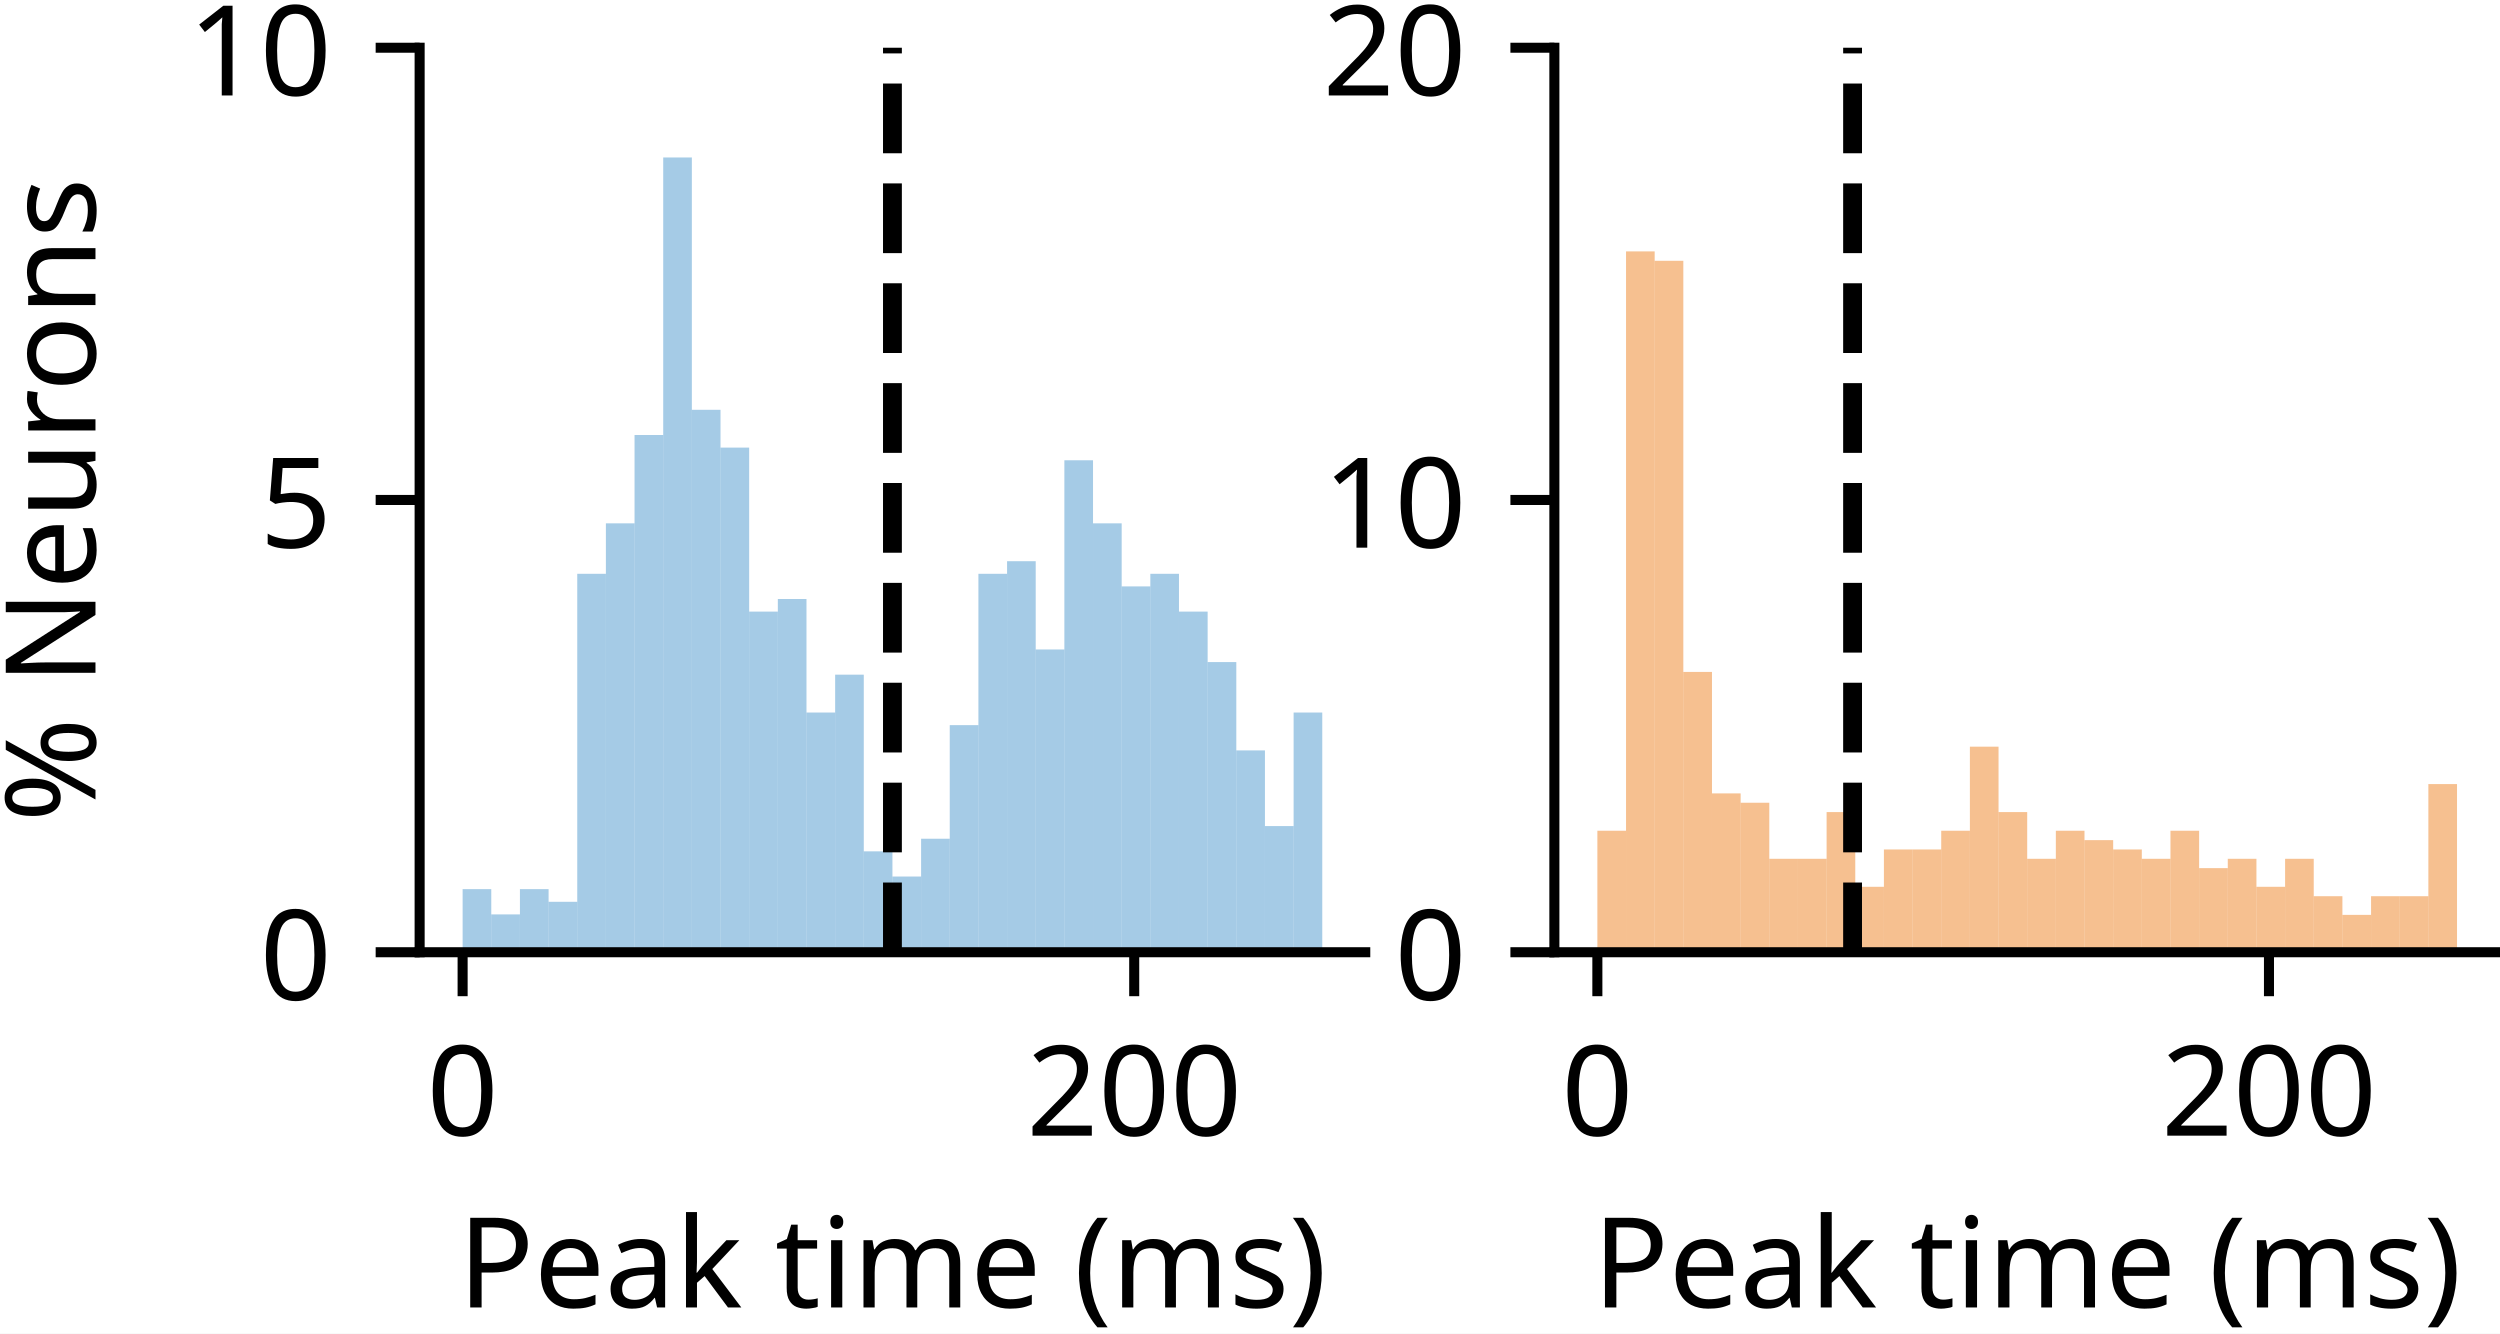
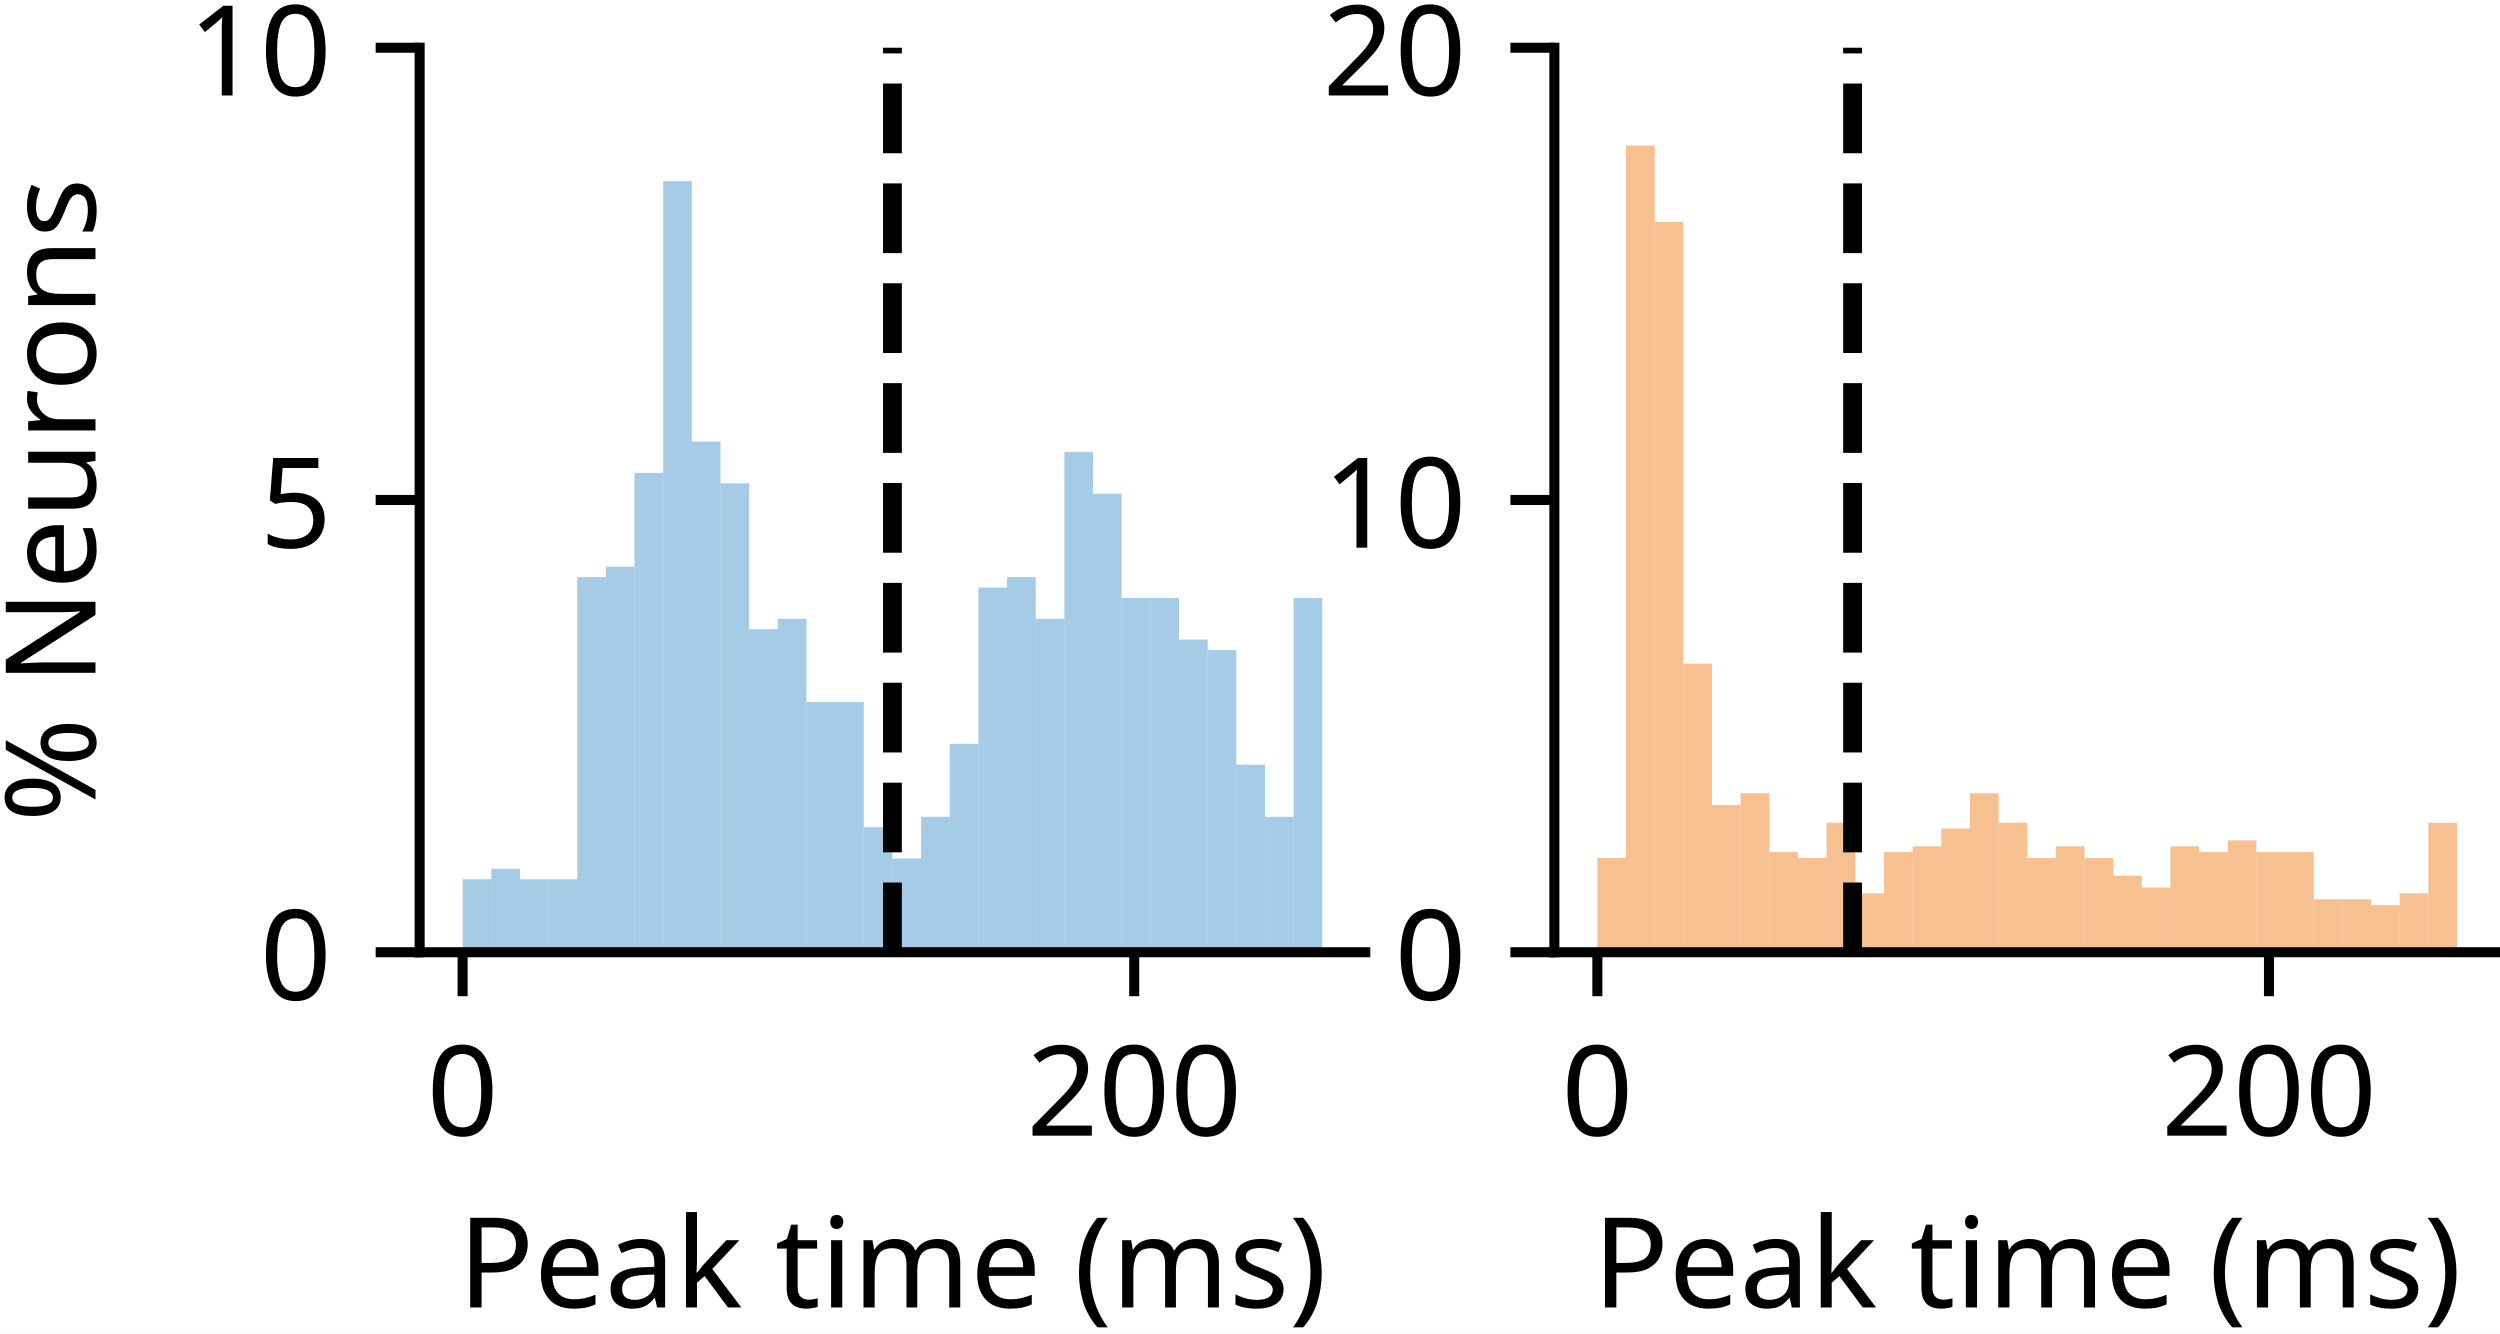
<svg xmlns="http://www.w3.org/2000/svg" xmlns:xlink="http://www.w3.org/1999/xlink" width="199.003pt" height="106.155pt" viewBox="0 0 199.003 106.155" version="1.1">
  <defs>
    <style type="text/css">*{stroke-linejoin: round; stroke-linecap: butt}</style>
  </defs>
  <g id="figure_1">
    <g id="patch_1">
      <path d="M -0 106.155  L 199.003 106.155  L 199.003 0  L -0 0  z " style="fill: #ffffff" />
    </g>
    <g id="axes_1">
      <g id="patch_2">
        <path d="M 33.403 75.799  L 108.676 75.799  L 108.676 3.799  L 33.403 3.799  z " style="fill: #ffffff" />
      </g>
      <g id="patch_3">
-         <path d="M 36.825 75.799  L 39.106 75.799  L 39.106 70.778  L 36.825 70.778  z " clip-path="url(#pdb4e42bb42)" style="fill: #4d98ce; fill-opacity: 0.5" />
+         <path d="M 36.825 75.799  L 39.106 75.799  L 39.106 69.993  L 36.825 69.993  z " clip-path="url(#p99c37519c2)" style="fill: #4d98ce; fill-opacity: 0.5" />
      </g>
      <g id="patch_4">
-         <path d="M 39.106 75.799  L 41.387 75.799  L 41.387 72.787  L 39.106 72.787  z " clip-path="url(#pdb4e42bb42)" style="fill: #4d98ce; fill-opacity: 0.5" />
+         <path d="M 39.106 75.799  L 41.387 75.799  L 41.387 69.163  L 39.106 69.163  z " clip-path="url(#p99c37519c2)" style="fill: #4d98ce; fill-opacity: 0.5" />
      </g>
      <g id="patch_5">
-         <path d="M 41.387 75.799  L 43.668 75.799  L 43.668 70.778  L 41.387 70.778  z " clip-path="url(#pdb4e42bb42)" style="fill: #4d98ce; fill-opacity: 0.5" />
+         <path d="M 41.387 75.799  L 43.668 75.799  L 43.668 69.993  L 41.387 69.993  z " clip-path="url(#p99c37519c2)" style="fill: #4d98ce; fill-opacity: 0.5" />
      </g>
      <g id="patch_6">
-         <path d="M 43.668 75.799  L 45.949 75.799  L 45.949 71.782  L 43.668 71.782  z " clip-path="url(#pdb4e42bb42)" style="fill: #4d98ce; fill-opacity: 0.5" />
+         <path d="M 43.668 75.799  L 45.949 75.799  L 45.949 69.993  L 43.668 69.993  z " clip-path="url(#p99c37519c2)" style="fill: #4d98ce; fill-opacity: 0.5" />
      </g>
      <g id="patch_7">
-         <path d="M 45.949 75.799  L 48.23 75.799  L 48.23 45.674  L 45.949 45.674  z " clip-path="url(#pdb4e42bb42)" style="fill: #4d98ce; fill-opacity: 0.5" />
+         <path d="M 45.949 75.799  L 48.23 75.799  L 48.23 45.937  L 45.949 45.937  z " clip-path="url(#p99c37519c2)" style="fill: #4d98ce; fill-opacity: 0.5" />
      </g>
      <g id="patch_8">
-         <path d="M 48.23 75.799  L 50.511 75.799  L 50.511 41.657  L 48.23 41.657  z " clip-path="url(#pdb4e42bb42)" style="fill: #4d98ce; fill-opacity: 0.5" />
+         <path d="M 48.23 75.799  L 50.511 75.799  L 50.511 45.108  L 48.23 45.108  z " clip-path="url(#p99c37519c2)" style="fill: #4d98ce; fill-opacity: 0.5" />
      </g>
      <g id="patch_9">
-         <path d="M 50.511 75.799  L 52.792 75.799  L 52.792 34.628  L 50.511 34.628  z " clip-path="url(#pdb4e42bb42)" style="fill: #4d98ce; fill-opacity: 0.5" />
+         <path d="M 50.511 75.799  L 52.792 75.799  L 52.792 37.643  L 50.511 37.643  z " clip-path="url(#p99c37519c2)" style="fill: #4d98ce; fill-opacity: 0.5" />
      </g>
      <g id="patch_10">
-         <path d="M 52.792 75.799  L 55.073 75.799  L 55.073 12.536  L 52.792 12.536  z " clip-path="url(#pdb4e42bb42)" style="fill: #4d98ce; fill-opacity: 0.5" />
+         <path d="M 52.792 75.799  L 55.073 75.799  L 55.073 14.417  L 52.792 14.417  z " clip-path="url(#p99c37519c2)" style="fill: #4d98ce; fill-opacity: 0.5" />
      </g>
      <g id="patch_11">
-         <path d="M 55.073 75.799  L 57.354 75.799  L 57.354 32.619  L 55.073 32.619  z " clip-path="url(#pdb4e42bb42)" style="fill: #4d98ce; fill-opacity: 0.5" />
+         <path d="M 55.073 75.799  L 57.354 75.799  L 57.354 35.154  L 55.073 35.154  z " clip-path="url(#p99c37519c2)" style="fill: #4d98ce; fill-opacity: 0.5" />
      </g>
      <g id="patch_12">
-         <path d="M 57.354 75.799  L 59.635 75.799  L 59.635 35.632  L 57.354 35.632  z " clip-path="url(#pdb4e42bb42)" style="fill: #4d98ce; fill-opacity: 0.5" />
+         <path d="M 57.354 75.799  L 59.635 75.799  L 59.635 38.472  L 57.354 38.472  z " clip-path="url(#p99c37519c2)" style="fill: #4d98ce; fill-opacity: 0.5" />
      </g>
      <g id="patch_13">
-         <path d="M 59.635 75.799  L 61.916 75.799  L 61.916 48.686  L 59.635 48.686  z " clip-path="url(#pdb4e42bb42)" style="fill: #4d98ce; fill-opacity: 0.5" />
+         <path d="M 59.635 75.799  L 61.916 75.799  L 61.916 50.085  L 59.635 50.085  z " clip-path="url(#p99c37519c2)" style="fill: #4d98ce; fill-opacity: 0.5" />
      </g>
      <g id="patch_14">
-         <path d="M 61.916 75.799  L 64.197 75.799  L 64.197 47.682  L 61.916 47.682  z " clip-path="url(#pdb4e42bb42)" style="fill: #4d98ce; fill-opacity: 0.5" />
+         <path d="M 61.916 75.799  L 64.197 75.799  L 64.197 49.255  L 61.916 49.255  z " clip-path="url(#p99c37519c2)" style="fill: #4d98ce; fill-opacity: 0.5" />
      </g>
      <g id="patch_15">
-         <path d="M 64.197 75.799  L 66.478 75.799  L 66.478 56.72  L 64.197 56.72  z " clip-path="url(#pdb4e42bb42)" style="fill: #4d98ce; fill-opacity: 0.5" />
+         <path d="M 64.197 75.799  L 66.478 75.799  L 66.478 55.891  L 64.197 55.891  z " clip-path="url(#p99c37519c2)" style="fill: #4d98ce; fill-opacity: 0.5" />
      </g>
      <g id="patch_16">
-         <path d="M 66.478 75.799  L 68.758 75.799  L 68.758 53.707  L 66.478 53.707  z " clip-path="url(#pdb4e42bb42)" style="fill: #4d98ce; fill-opacity: 0.5" />
+         <path d="M 66.478 75.799  L 68.758 75.799  L 68.758 55.891  L 66.478 55.891  z " clip-path="url(#p99c37519c2)" style="fill: #4d98ce; fill-opacity: 0.5" />
      </g>
      <g id="patch_17">
-         <path d="M 68.758 75.799  L 71.039 75.799  L 71.039 67.766  L 68.758 67.766  z " clip-path="url(#pdb4e42bb42)" style="fill: #4d98ce; fill-opacity: 0.5" />
+         <path d="M 68.758 75.799  L 71.039 75.799  L 71.039 65.845  L 68.758 65.845  z " clip-path="url(#p99c37519c2)" style="fill: #4d98ce; fill-opacity: 0.5" />
      </g>
      <g id="patch_18">
-         <path d="M 71.039 75.799  L 73.32 75.799  L 73.32 69.774  L 71.039 69.774  z " clip-path="url(#pdb4e42bb42)" style="fill: #4d98ce; fill-opacity: 0.5" />
+         <path d="M 71.039 75.799  L 73.32 75.799  L 73.32 68.334  L 71.039 68.334  z " clip-path="url(#p99c37519c2)" style="fill: #4d98ce; fill-opacity: 0.5" />
      </g>
      <g id="patch_19">
-         <path d="M 73.32 75.799  L 75.601 75.799  L 75.601 66.762  L 73.32 66.762  z " clip-path="url(#pdb4e42bb42)" style="fill: #4d98ce; fill-opacity: 0.5" />
+         <path d="M 73.32 75.799  L 75.601 75.799  L 75.601 65.016  L 73.32 65.016  z " clip-path="url(#p99c37519c2)" style="fill: #4d98ce; fill-opacity: 0.5" />
      </g>
      <g id="patch_20">
-         <path d="M 75.601 75.799  L 77.882 75.799  L 77.882 57.724  L 75.601 57.724  z " clip-path="url(#pdb4e42bb42)" style="fill: #4d98ce; fill-opacity: 0.5" />
+         <path d="M 75.601 75.799  L 77.882 75.799  L 77.882 59.209  L 75.601 59.209  z " clip-path="url(#p99c37519c2)" style="fill: #4d98ce; fill-opacity: 0.5" />
      </g>
      <g id="patch_21">
-         <path d="M 77.882 75.799  L 80.163 75.799  L 80.163 45.674  L 77.882 45.674  z " clip-path="url(#pdb4e42bb42)" style="fill: #4d98ce; fill-opacity: 0.5" />
+         <path d="M 77.882 75.799  L 80.163 75.799  L 80.163 46.767  L 77.882 46.767  z " clip-path="url(#p99c37519c2)" style="fill: #4d98ce; fill-opacity: 0.5" />
      </g>
      <g id="patch_22">
-         <path d="M 80.163 75.799  L 82.444 75.799  L 82.444 44.67  L 80.163 44.67  z " clip-path="url(#pdb4e42bb42)" style="fill: #4d98ce; fill-opacity: 0.5" />
+         <path d="M 80.163 75.799  L 82.444 75.799  L 82.444 45.937  L 80.163 45.937  z " clip-path="url(#p99c37519c2)" style="fill: #4d98ce; fill-opacity: 0.5" />
      </g>
      <g id="patch_23">
-         <path d="M 82.444 75.799  L 84.725 75.799  L 84.725 51.699  L 82.444 51.699  z " clip-path="url(#pdb4e42bb42)" style="fill: #4d98ce; fill-opacity: 0.5" />
+         <path d="M 82.444 75.799  L 84.725 75.799  L 84.725 49.255  L 82.444 49.255  z " clip-path="url(#p99c37519c2)" style="fill: #4d98ce; fill-opacity: 0.5" />
      </g>
      <g id="patch_24">
-         <path d="M 84.725 75.799  L 87.006 75.799  L 87.006 36.636  L 84.725 36.636  z " clip-path="url(#pdb4e42bb42)" style="fill: #4d98ce; fill-opacity: 0.5" />
+         <path d="M 84.725 75.799  L 87.006 75.799  L 87.006 35.984  L 84.725 35.984  z " clip-path="url(#p99c37519c2)" style="fill: #4d98ce; fill-opacity: 0.5" />
      </g>
      <g id="patch_25">
-         <path d="M 87.006 75.799  L 89.287 75.799  L 89.287 41.657  L 87.006 41.657  z " clip-path="url(#pdb4e42bb42)" style="fill: #4d98ce; fill-opacity: 0.5" />
+         <path d="M 87.006 75.799  L 89.287 75.799  L 89.287 39.302  L 87.006 39.302  z " clip-path="url(#p99c37519c2)" style="fill: #4d98ce; fill-opacity: 0.5" />
      </g>
      <g id="patch_26">
-         <path d="M 89.287 75.799  L 91.568 75.799  L 91.568 46.678  L 89.287 46.678  z " clip-path="url(#pdb4e42bb42)" style="fill: #4d98ce; fill-opacity: 0.5" />
+         <path d="M 89.287 75.799  L 91.568 75.799  L 91.568 47.596  L 89.287 47.596  z " clip-path="url(#p99c37519c2)" style="fill: #4d98ce; fill-opacity: 0.5" />
      </g>
      <g id="patch_27">
-         <path d="M 91.568 75.799  L 93.849 75.799  L 93.849 45.674  L 91.568 45.674  z " clip-path="url(#pdb4e42bb42)" style="fill: #4d98ce; fill-opacity: 0.5" />
+         <path d="M 91.568 75.799  L 93.849 75.799  L 93.849 47.596  L 91.568 47.596  z " clip-path="url(#p99c37519c2)" style="fill: #4d98ce; fill-opacity: 0.5" />
      </g>
      <g id="patch_28">
-         <path d="M 93.849 75.799  L 96.13 75.799  L 96.13 48.686  L 93.849 48.686  z " clip-path="url(#pdb4e42bb42)" style="fill: #4d98ce; fill-opacity: 0.5" />
+         <path d="M 93.849 75.799  L 96.13 75.799  L 96.13 50.914  L 93.849 50.914  z " clip-path="url(#p99c37519c2)" style="fill: #4d98ce; fill-opacity: 0.5" />
      </g>
      <g id="patch_29">
-         <path d="M 96.13 75.799  L 98.411 75.799  L 98.411 52.703  L 96.13 52.703  z " clip-path="url(#pdb4e42bb42)" style="fill: #4d98ce; fill-opacity: 0.5" />
+         <path d="M 96.13 75.799  L 98.411 75.799  L 98.411 51.744  L 96.13 51.744  z " clip-path="url(#p99c37519c2)" style="fill: #4d98ce; fill-opacity: 0.5" />
      </g>
      <g id="patch_30">
-         <path d="M 98.411 75.799  L 100.692 75.799  L 100.692 59.732  L 98.411 59.732  z " clip-path="url(#pdb4e42bb42)" style="fill: #4d98ce; fill-opacity: 0.5" />
+         <path d="M 98.411 75.799  L 100.692 75.799  L 100.692 60.868  L 98.411 60.868  z " clip-path="url(#p99c37519c2)" style="fill: #4d98ce; fill-opacity: 0.5" />
      </g>
      <g id="patch_31">
-         <path d="M 100.692 75.799  L 102.973 75.799  L 102.973 65.757  L 100.692 65.757  z " clip-path="url(#pdb4e42bb42)" style="fill: #4d98ce; fill-opacity: 0.5" />
+         <path d="M 100.692 75.799  L 102.973 75.799  L 102.973 65.016  L 100.692 65.016  z " clip-path="url(#p99c37519c2)" style="fill: #4d98ce; fill-opacity: 0.5" />
      </g>
      <g id="patch_32">
-         <path d="M 102.973 75.799  L 105.254 75.799  L 105.254 56.72  L 102.973 56.72  z " clip-path="url(#pdb4e42bb42)" style="fill: #4d98ce; fill-opacity: 0.5" />
+         <path d="M 102.973 75.799  L 105.254 75.799  L 105.254 47.596  L 102.973 47.596  z " clip-path="url(#p99c37519c2)" style="fill: #4d98ce; fill-opacity: 0.5" />
      </g>
      <g id="matplotlib.axis_1">
        <g id="xtick_1">
          <g id="line2d_1">
            <defs>
-               <path id="me90b22c61a" d="M 0 0  L 0 3.5  " style="stroke: #000000; stroke-width: 0.8" />
+               <path id="mad875bd8d8" d="M 0 0  L 0 3.5  " style="stroke: #000000; stroke-width: 0.8" />
            </defs>
            <g>
-               <use xlink:href="#me90b22c61a" x="36.825" y="75.799" style="stroke: #000000; stroke-width: 0.8" />
+               <use xlink:href="#mad875bd8d8" x="36.825" y="75.799" style="stroke: #000000; stroke-width: 0.8" />
            </g>
          </g>
          <g id="text_1">
            <text style="font: 10px 'sans-serif'; text-anchor: middle" x="36.825" y="90.398" transform="rotate(-0 36.82461 90.39766)">0</text>
          </g>
        </g>
        <g id="xtick_2">
          <g id="line2d_2">
            <g>
-               <use xlink:href="#me90b22c61a" x="90.285" y="75.799" style="stroke: #000000; stroke-width: 0.8" />
+               <use xlink:href="#mad875bd8d8" x="90.285" y="75.799" style="stroke: #000000; stroke-width: 0.8" />
            </g>
          </g>
          <g id="text_2">
            <text style="font: 10px 'sans-serif'; text-anchor: middle" x="90.285" y="90.398" transform="rotate(-0 90.28536 90.39766)">200</text>
          </g>
        </g>
        <g id="text_3">
          <text style="font: 10px 'sans-serif'; text-anchor: middle" x="71.039" y="104.076" transform="rotate(-0 71.03949 104.0758)">Peak time (ms)</text>
        </g>
      </g>
      <g id="matplotlib.axis_2">
        <g id="ytick_1">
          <g id="line2d_3">
            <defs>
-               <path id="m55f79895a0" d="M 0 0  L -3.5 0  " style="stroke: #000000; stroke-width: 0.8" />
+               <path id="m641e46a7cd" d="M 0 0  L -3.5 0  " style="stroke: #000000; stroke-width: 0.8" />
            </defs>
            <g>
-               <use xlink:href="#m55f79895a0" x="33.403" y="75.799" style="stroke: #000000; stroke-width: 0.8" />
+               <use xlink:href="#m641e46a7cd" x="33.403" y="75.799" style="stroke: #000000; stroke-width: 0.8" />
            </g>
          </g>
          <g id="text_4">
            <text style="font: 10px 'sans-serif'; text-anchor: end" x="26.403" y="79.598" transform="rotate(-0 26.40312 79.59844)">0</text>
          </g>
        </g>
        <g id="ytick_2">
          <g id="line2d_4">
            <g>
-               <use xlink:href="#m55f79895a0" x="33.403" y="39.799" style="stroke: #000000; stroke-width: 0.8" />
+               <use xlink:href="#m641e46a7cd" x="33.403" y="39.799" style="stroke: #000000; stroke-width: 0.8" />
            </g>
          </g>
          <g id="text_5">
            <text style="font: 10px 'sans-serif'; text-anchor: end" x="26.403" y="43.598" transform="rotate(-0 26.40312 43.59844)">5</text>
          </g>
        </g>
        <g id="ytick_3">
          <g id="line2d_5">
            <g>
-               <use xlink:href="#m55f79895a0" x="33.403" y="3.799" style="stroke: #000000; stroke-width: 0.8" />
+               <use xlink:href="#m641e46a7cd" x="33.403" y="3.799" style="stroke: #000000; stroke-width: 0.8" />
            </g>
          </g>
          <g id="text_6">
            <text style="font: 10px 'sans-serif'; text-anchor: end" x="26.403" y="7.598" transform="rotate(-0 26.40312 7.598437)">10</text>
          </g>
        </g>
        <g id="text_7">
          <text style="font: 10px 'sans-serif'; text-anchor: middle" x="7.598" y="39.799" transform="rotate(-90 7.598438 39.79922)">% Neurons</text>
        </g>
      </g>
      <g id="line2d_6">
-         <path d="M 71.039 75.799  L 71.039 3.799  " clip-path="url(#pdb4e42bb42)" style="fill: none; stroke-dasharray: 5.55,2.4; stroke-dashoffset: 0; stroke: #000000; stroke-width: 1.5" />
+         <path d="M 71.039 75.799  L 71.039 3.799  " clip-path="url(#p99c37519c2)" style="fill: none; stroke-dasharray: 5.55,2.4; stroke-dashoffset: 0; stroke: #000000; stroke-width: 1.5" />
      </g>
      <g id="patch_33">
        <path d="M 33.403 75.799  L 33.403 3.799  " style="fill: none; stroke: #000000; stroke-width: 0.8; stroke-linejoin: miter; stroke-linecap: square" />
      </g>
      <g id="patch_34">
        <path d="M 33.403 75.799  L 108.676 75.799  " style="fill: none; stroke: #000000; stroke-width: 0.8; stroke-linejoin: miter; stroke-linecap: square" />
      </g>
    </g>
    <g id="axes_2">
      <g id="patch_35">
        <path d="M 123.73 75.799  L 199.003 75.799  L 199.003 3.799  L 123.73 3.799  z " style="fill: #ffffff" />
      </g>
      <g id="patch_36">
-         <path d="M 127.152 75.799  L 129.433 75.799  L 129.433 66.13  L 127.152 66.13  z " clip-path="url(#p5eb6ee7618)" style="fill: #ee8222; fill-opacity: 0.5" />
+         <path d="M 127.152 75.799  L 129.433 75.799  L 129.433 68.299  L 127.152 68.299  z " clip-path="url(#p92c4766489)" style="fill: #ee8222; fill-opacity: 0.5" />
      </g>
      <g id="patch_37">
-         <path d="M 129.433 75.799  L 131.714 75.799  L 131.714 20.014  L 129.433 20.014  z " clip-path="url(#p5eb6ee7618)" style="fill: #ee8222; fill-opacity: 0.5" />
+         <path d="M 129.433 75.799  L 131.714 75.799  L 131.714 11.58  L 129.433 11.58  z " clip-path="url(#p92c4766489)" style="fill: #ee8222; fill-opacity: 0.5" />
      </g>
      <g id="patch_38">
-         <path d="M 131.714 75.799  L 133.995 75.799  L 133.995 20.758  L 131.714 20.758  z " clip-path="url(#p5eb6ee7618)" style="fill: #ee8222; fill-opacity: 0.5" />
+         <path d="M 131.714 75.799  L 133.995 75.799  L 133.995 17.674  L 131.714 17.674  z " clip-path="url(#p92c4766489)" style="fill: #ee8222; fill-opacity: 0.5" />
      </g>
      <g id="patch_39">
-         <path d="M 133.995 75.799  L 136.276 75.799  L 136.276 53.485  L 133.995 53.485  z " clip-path="url(#p5eb6ee7618)" style="fill: #ee8222; fill-opacity: 0.5" />
+         <path d="M 133.995 75.799  L 136.276 75.799  L 136.276 52.83  L 133.995 52.83  z " clip-path="url(#p92c4766489)" style="fill: #ee8222; fill-opacity: 0.5" />
      </g>
      <g id="patch_40">
-         <path d="M 136.276 75.799  L 138.557 75.799  L 138.557 63.155  L 136.276 63.155  z " clip-path="url(#p5eb6ee7618)" style="fill: #ee8222; fill-opacity: 0.5" />
+         <path d="M 136.276 75.799  L 138.557 75.799  L 138.557 64.08  L 136.276 64.08  z " clip-path="url(#p92c4766489)" style="fill: #ee8222; fill-opacity: 0.5" />
      </g>
      <g id="patch_41">
-         <path d="M 138.557 75.799  L 140.838 75.799  L 140.838 63.898  L 138.557 63.898  z " clip-path="url(#p5eb6ee7618)" style="fill: #ee8222; fill-opacity: 0.5" />
+         <path d="M 138.557 75.799  L 140.838 75.799  L 140.838 63.143  L 138.557 63.143  z " clip-path="url(#p92c4766489)" style="fill: #ee8222; fill-opacity: 0.5" />
      </g>
      <g id="patch_42">
-         <path d="M 140.838 75.799  L 143.119 75.799  L 143.119 68.361  L 140.838 68.361  z " clip-path="url(#p5eb6ee7618)" style="fill: #ee8222; fill-opacity: 0.5" />
+         <path d="M 140.838 75.799  L 143.119 75.799  L 143.119 67.83  L 140.838 67.83  z " clip-path="url(#p92c4766489)" style="fill: #ee8222; fill-opacity: 0.5" />
      </g>
      <g id="patch_43">
-         <path d="M 143.119 75.799  L 145.4 75.799  L 145.4 68.361  L 143.119 68.361  z " clip-path="url(#p5eb6ee7618)" style="fill: #ee8222; fill-opacity: 0.5" />
+         <path d="M 143.119 75.799  L 145.4 75.799  L 145.4 68.299  L 143.119 68.299  z " clip-path="url(#p92c4766489)" style="fill: #ee8222; fill-opacity: 0.5" />
      </g>
      <g id="patch_44">
-         <path d="M 145.4 75.799  L 147.681 75.799  L 147.681 64.642  L 145.4 64.642  z " clip-path="url(#p5eb6ee7618)" style="fill: #ee8222; fill-opacity: 0.5" />
+         <path d="M 145.4 75.799  L 147.681 75.799  L 147.681 65.487  L 145.4 65.487  z " clip-path="url(#p92c4766489)" style="fill: #ee8222; fill-opacity: 0.5" />
      </g>
      <g id="patch_45">
-         <path d="M 147.681 75.799  L 149.962 75.799  L 149.962 70.593  L 147.681 70.593  z " clip-path="url(#p5eb6ee7618)" style="fill: #ee8222; fill-opacity: 0.5" />
+         <path d="M 147.681 75.799  L 149.962 75.799  L 149.962 71.112  L 147.681 71.112  z " clip-path="url(#p92c4766489)" style="fill: #ee8222; fill-opacity: 0.5" />
      </g>
      <g id="patch_46">
-         <path d="M 149.962 75.799  L 152.243 75.799  L 152.243 67.617  L 149.962 67.617  z " clip-path="url(#p5eb6ee7618)" style="fill: #ee8222; fill-opacity: 0.5" />
+         <path d="M 149.962 75.799  L 152.243 75.799  L 152.243 67.83  L 149.962 67.83  z " clip-path="url(#p92c4766489)" style="fill: #ee8222; fill-opacity: 0.5" />
      </g>
      <g id="patch_47">
-         <path d="M 152.243 75.799  L 154.524 75.799  L 154.524 67.617  L 152.243 67.617  z " clip-path="url(#p5eb6ee7618)" style="fill: #ee8222; fill-opacity: 0.5" />
+         <path d="M 152.243 75.799  L 154.524 75.799  L 154.524 67.362  L 152.243 67.362  z " clip-path="url(#p92c4766489)" style="fill: #ee8222; fill-opacity: 0.5" />
      </g>
      <g id="patch_48">
-         <path d="M 154.524 75.799  L 156.805 75.799  L 156.805 66.13  L 154.524 66.13  z " clip-path="url(#p5eb6ee7618)" style="fill: #ee8222; fill-opacity: 0.5" />
+         <path d="M 154.524 75.799  L 156.805 75.799  L 156.805 65.955  L 154.524 65.955  z " clip-path="url(#p92c4766489)" style="fill: #ee8222; fill-opacity: 0.5" />
      </g>
      <g id="patch_49">
-         <path d="M 156.805 75.799  L 159.086 75.799  L 159.086 59.436  L 156.805 59.436  z " clip-path="url(#p5eb6ee7618)" style="fill: #ee8222; fill-opacity: 0.5" />
+         <path d="M 156.805 75.799  L 159.086 75.799  L 159.086 63.143  L 156.805 63.143  z " clip-path="url(#p92c4766489)" style="fill: #ee8222; fill-opacity: 0.5" />
      </g>
      <g id="patch_50">
-         <path d="M 159.086 75.799  L 161.367 75.799  L 161.367 64.642  L 159.086 64.642  z " clip-path="url(#p5eb6ee7618)" style="fill: #ee8222; fill-opacity: 0.5" />
+         <path d="M 159.086 75.799  L 161.367 75.799  L 161.367 65.487  L 159.086 65.487  z " clip-path="url(#p92c4766489)" style="fill: #ee8222; fill-opacity: 0.5" />
      </g>
      <g id="patch_51">
-         <path d="M 161.367 75.799  L 163.648 75.799  L 163.648 68.361  L 161.367 68.361  z " clip-path="url(#p5eb6ee7618)" style="fill: #ee8222; fill-opacity: 0.5" />
+         <path d="M 161.367 75.799  L 163.648 75.799  L 163.648 68.299  L 161.367 68.299  z " clip-path="url(#p92c4766489)" style="fill: #ee8222; fill-opacity: 0.5" />
      </g>
      <g id="patch_52">
-         <path d="M 163.648 75.799  L 165.929 75.799  L 165.929 66.13  L 163.648 66.13  z " clip-path="url(#p5eb6ee7618)" style="fill: #ee8222; fill-opacity: 0.5" />
+         <path d="M 163.648 75.799  L 165.929 75.799  L 165.929 67.362  L 163.648 67.362  z " clip-path="url(#p92c4766489)" style="fill: #ee8222; fill-opacity: 0.5" />
      </g>
      <g id="patch_53">
-         <path d="M 165.929 75.799  L 168.21 75.799  L 168.21 66.874  L 165.929 66.874  z " clip-path="url(#p5eb6ee7618)" style="fill: #ee8222; fill-opacity: 0.5" />
+         <path d="M 165.929 75.799  L 168.21 75.799  L 168.21 68.299  L 165.929 68.299  z " clip-path="url(#p92c4766489)" style="fill: #ee8222; fill-opacity: 0.5" />
      </g>
      <g id="patch_54">
-         <path d="M 168.21 75.799  L 170.491 75.799  L 170.491 67.617  L 168.21 67.617  z " clip-path="url(#p5eb6ee7618)" style="fill: #ee8222; fill-opacity: 0.5" />
+         <path d="M 168.21 75.799  L 170.491 75.799  L 170.491 69.705  L 168.21 69.705  z " clip-path="url(#p92c4766489)" style="fill: #ee8222; fill-opacity: 0.5" />
      </g>
      <g id="patch_55">
-         <path d="M 170.491 75.799  L 172.772 75.799  L 172.772 68.361  L 170.491 68.361  z " clip-path="url(#p5eb6ee7618)" style="fill: #ee8222; fill-opacity: 0.5" />
+         <path d="M 170.491 75.799  L 172.772 75.799  L 172.772 70.643  L 170.491 70.643  z " clip-path="url(#p92c4766489)" style="fill: #ee8222; fill-opacity: 0.5" />
      </g>
      <g id="patch_56">
-         <path d="M 172.772 75.799  L 175.053 75.799  L 175.053 66.13  L 172.772 66.13  z " clip-path="url(#p5eb6ee7618)" style="fill: #ee8222; fill-opacity: 0.5" />
+         <path d="M 172.772 75.799  L 175.053 75.799  L 175.053 67.362  L 172.772 67.362  z " clip-path="url(#p92c4766489)" style="fill: #ee8222; fill-opacity: 0.5" />
      </g>
      <g id="patch_57">
-         <path d="M 175.053 75.799  L 177.334 75.799  L 177.334 69.105  L 175.053 69.105  z " clip-path="url(#p5eb6ee7618)" style="fill: #ee8222; fill-opacity: 0.5" />
+         <path d="M 175.053 75.799  L 177.334 75.799  L 177.334 67.83  L 175.053 67.83  z " clip-path="url(#p92c4766489)" style="fill: #ee8222; fill-opacity: 0.5" />
      </g>
      <g id="patch_58">
-         <path d="M 177.334 75.799  L 179.615 75.799  L 179.615 68.361  L 177.334 68.361  z " clip-path="url(#p5eb6ee7618)" style="fill: #ee8222; fill-opacity: 0.5" />
+         <path d="M 177.334 75.799  L 179.615 75.799  L 179.615 66.893  L 177.334 66.893  z " clip-path="url(#p92c4766489)" style="fill: #ee8222; fill-opacity: 0.5" />
      </g>
      <g id="patch_59">
-         <path d="M 179.615 75.799  L 181.896 75.799  L 181.896 70.593  L 179.615 70.593  z " clip-path="url(#p5eb6ee7618)" style="fill: #ee8222; fill-opacity: 0.5" />
+         <path d="M 179.615 75.799  L 181.896 75.799  L 181.896 67.83  L 179.615 67.83  z " clip-path="url(#p92c4766489)" style="fill: #ee8222; fill-opacity: 0.5" />
      </g>
      <g id="patch_60">
-         <path d="M 181.896 75.799  L 184.177 75.799  L 184.177 68.361  L 181.896 68.361  z " clip-path="url(#p5eb6ee7618)" style="fill: #ee8222; fill-opacity: 0.5" />
+         <path d="M 181.896 75.799  L 184.177 75.799  L 184.177 67.83  L 181.896 67.83  z " clip-path="url(#p92c4766489)" style="fill: #ee8222; fill-opacity: 0.5" />
      </g>
      <g id="patch_61">
-         <path d="M 184.177 75.799  L 186.458 75.799  L 186.458 71.336  L 184.177 71.336  z " clip-path="url(#p5eb6ee7618)" style="fill: #ee8222; fill-opacity: 0.5" />
+         <path d="M 184.177 75.799  L 186.458 75.799  L 186.458 71.58  L 184.177 71.58  z " clip-path="url(#p92c4766489)" style="fill: #ee8222; fill-opacity: 0.5" />
      </g>
      <g id="patch_62">
-         <path d="M 186.458 75.799  L 188.739 75.799  L 188.739 72.824  L 186.458 72.824  z " clip-path="url(#p5eb6ee7618)" style="fill: #ee8222; fill-opacity: 0.5" />
+         <path d="M 186.458 75.799  L 188.739 75.799  L 188.739 71.58  L 186.458 71.58  z " clip-path="url(#p92c4766489)" style="fill: #ee8222; fill-opacity: 0.5" />
      </g>
      <g id="patch_63">
-         <path d="M 188.739 75.799  L 191.02 75.799  L 191.02 71.336  L 188.739 71.336  z " clip-path="url(#p5eb6ee7618)" style="fill: #ee8222; fill-opacity: 0.5" />
+         <path d="M 188.739 75.799  L 191.02 75.799  L 191.02 72.049  L 188.739 72.049  z " clip-path="url(#p92c4766489)" style="fill: #ee8222; fill-opacity: 0.5" />
      </g>
      <g id="patch_64">
-         <path d="M 191.02 75.799  L 193.301 75.799  L 193.301 71.336  L 191.02 71.336  z " clip-path="url(#p5eb6ee7618)" style="fill: #ee8222; fill-opacity: 0.5" />
+         <path d="M 191.02 75.799  L 193.301 75.799  L 193.301 71.112  L 191.02 71.112  z " clip-path="url(#p92c4766489)" style="fill: #ee8222; fill-opacity: 0.5" />
      </g>
      <g id="patch_65">
-         <path d="M 193.301 75.799  L 195.582 75.799  L 195.582 62.411  L 193.301 62.411  z " clip-path="url(#p5eb6ee7618)" style="fill: #ee8222; fill-opacity: 0.5" />
+         <path d="M 193.301 75.799  L 195.582 75.799  L 195.582 65.487  L 193.301 65.487  z " clip-path="url(#p92c4766489)" style="fill: #ee8222; fill-opacity: 0.5" />
      </g>
      <g id="matplotlib.axis_3">
        <g id="xtick_3">
          <g id="line2d_7">
            <g>
-               <use xlink:href="#me90b22c61a" x="127.152" y="75.799" style="stroke: #000000; stroke-width: 0.8" />
+               <use xlink:href="#mad875bd8d8" x="127.152" y="75.799" style="stroke: #000000; stroke-width: 0.8" />
            </g>
          </g>
          <g id="text_8">
            <text style="font: 10px 'sans-serif'; text-anchor: middle" x="127.152" y="90.398" transform="rotate(-0 127.1519 90.39766)">0</text>
          </g>
        </g>
        <g id="xtick_4">
          <g id="line2d_8">
            <g>
-               <use xlink:href="#me90b22c61a" x="180.613" y="75.799" style="stroke: #000000; stroke-width: 0.8" />
+               <use xlink:href="#mad875bd8d8" x="180.613" y="75.799" style="stroke: #000000; stroke-width: 0.8" />
            </g>
          </g>
          <g id="text_9">
            <text style="font: 10px 'sans-serif'; text-anchor: middle" x="180.613" y="90.398" transform="rotate(-0 180.6126 90.39766)">200</text>
          </g>
        </g>
        <g id="text_10">
          <text style="font: 10px 'sans-serif'; text-anchor: middle" x="161.367" y="104.076" transform="rotate(-0 161.3668 104.0758)">Peak time (ms)</text>
        </g>
      </g>
      <g id="matplotlib.axis_4">
        <g id="ytick_4">
          <g id="line2d_9">
            <g>
-               <use xlink:href="#m55f79895a0" x="123.73" y="75.799" style="stroke: #000000; stroke-width: 0.8" />
+               <use xlink:href="#m641e46a7cd" x="123.73" y="75.799" style="stroke: #000000; stroke-width: 0.8" />
            </g>
          </g>
          <g id="text_11">
            <text style="font: 10px 'sans-serif'; text-anchor: end" x="116.73" y="79.598" transform="rotate(-0 116.7304 79.59844)">0</text>
          </g>
        </g>
        <g id="ytick_5">
          <g id="line2d_10">
            <g>
-               <use xlink:href="#m55f79895a0" x="123.73" y="39.799" style="stroke: #000000; stroke-width: 0.8" />
+               <use xlink:href="#m641e46a7cd" x="123.73" y="39.799" style="stroke: #000000; stroke-width: 0.8" />
            </g>
          </g>
          <g id="text_12">
            <text style="font: 10px 'sans-serif'; text-anchor: end" x="116.73" y="43.598" transform="rotate(-0 116.7304 43.59844)">10</text>
          </g>
        </g>
        <g id="ytick_6">
          <g id="line2d_11">
            <g>
-               <use xlink:href="#m55f79895a0" x="123.73" y="3.799" style="stroke: #000000; stroke-width: 0.8" />
+               <use xlink:href="#m641e46a7cd" x="123.73" y="3.799" style="stroke: #000000; stroke-width: 0.8" />
            </g>
          </g>
          <g id="text_13">
            <text style="font: 10px 'sans-serif'; text-anchor: end" x="116.73" y="7.598" transform="rotate(-0 116.7304 7.598437)">20</text>
          </g>
        </g>
      </g>
      <g id="line2d_12">
-         <path d="M 147.467 75.799  L 147.467 3.799  " clip-path="url(#p5eb6ee7618)" style="fill: none; stroke-dasharray: 5.55,2.4; stroke-dashoffset: 0; stroke: #000000; stroke-width: 1.5" />
+         <path d="M 147.467 75.799  L 147.467 3.799  " clip-path="url(#p92c4766489)" style="fill: none; stroke-dasharray: 5.55,2.4; stroke-dashoffset: 0; stroke: #000000; stroke-width: 1.5" />
      </g>
      <g id="patch_66">
        <path d="M 123.73 75.799  L 123.73 3.799  " style="fill: none; stroke: #000000; stroke-width: 0.8; stroke-linejoin: miter; stroke-linecap: square" />
      </g>
      <g id="patch_67">
        <path d="M 123.73 75.799  L 199.003 75.799  " style="fill: none; stroke: #000000; stroke-width: 0.8; stroke-linejoin: miter; stroke-linecap: square" />
      </g>
    </g>
  </g>
  <defs>
-     <clipPath id="pdb4e42bb42">
+     <clipPath id="p99c37519c2">
      <rect x="33.403" y="3.799" width="75.273" height="72" />
    </clipPath>
-     <clipPath id="p5eb6ee7618">
+     <clipPath id="p92c4766489">
      <rect x="123.73" y="3.799" width="75.273" height="72" />
    </clipPath>
  </defs>
</svg>
